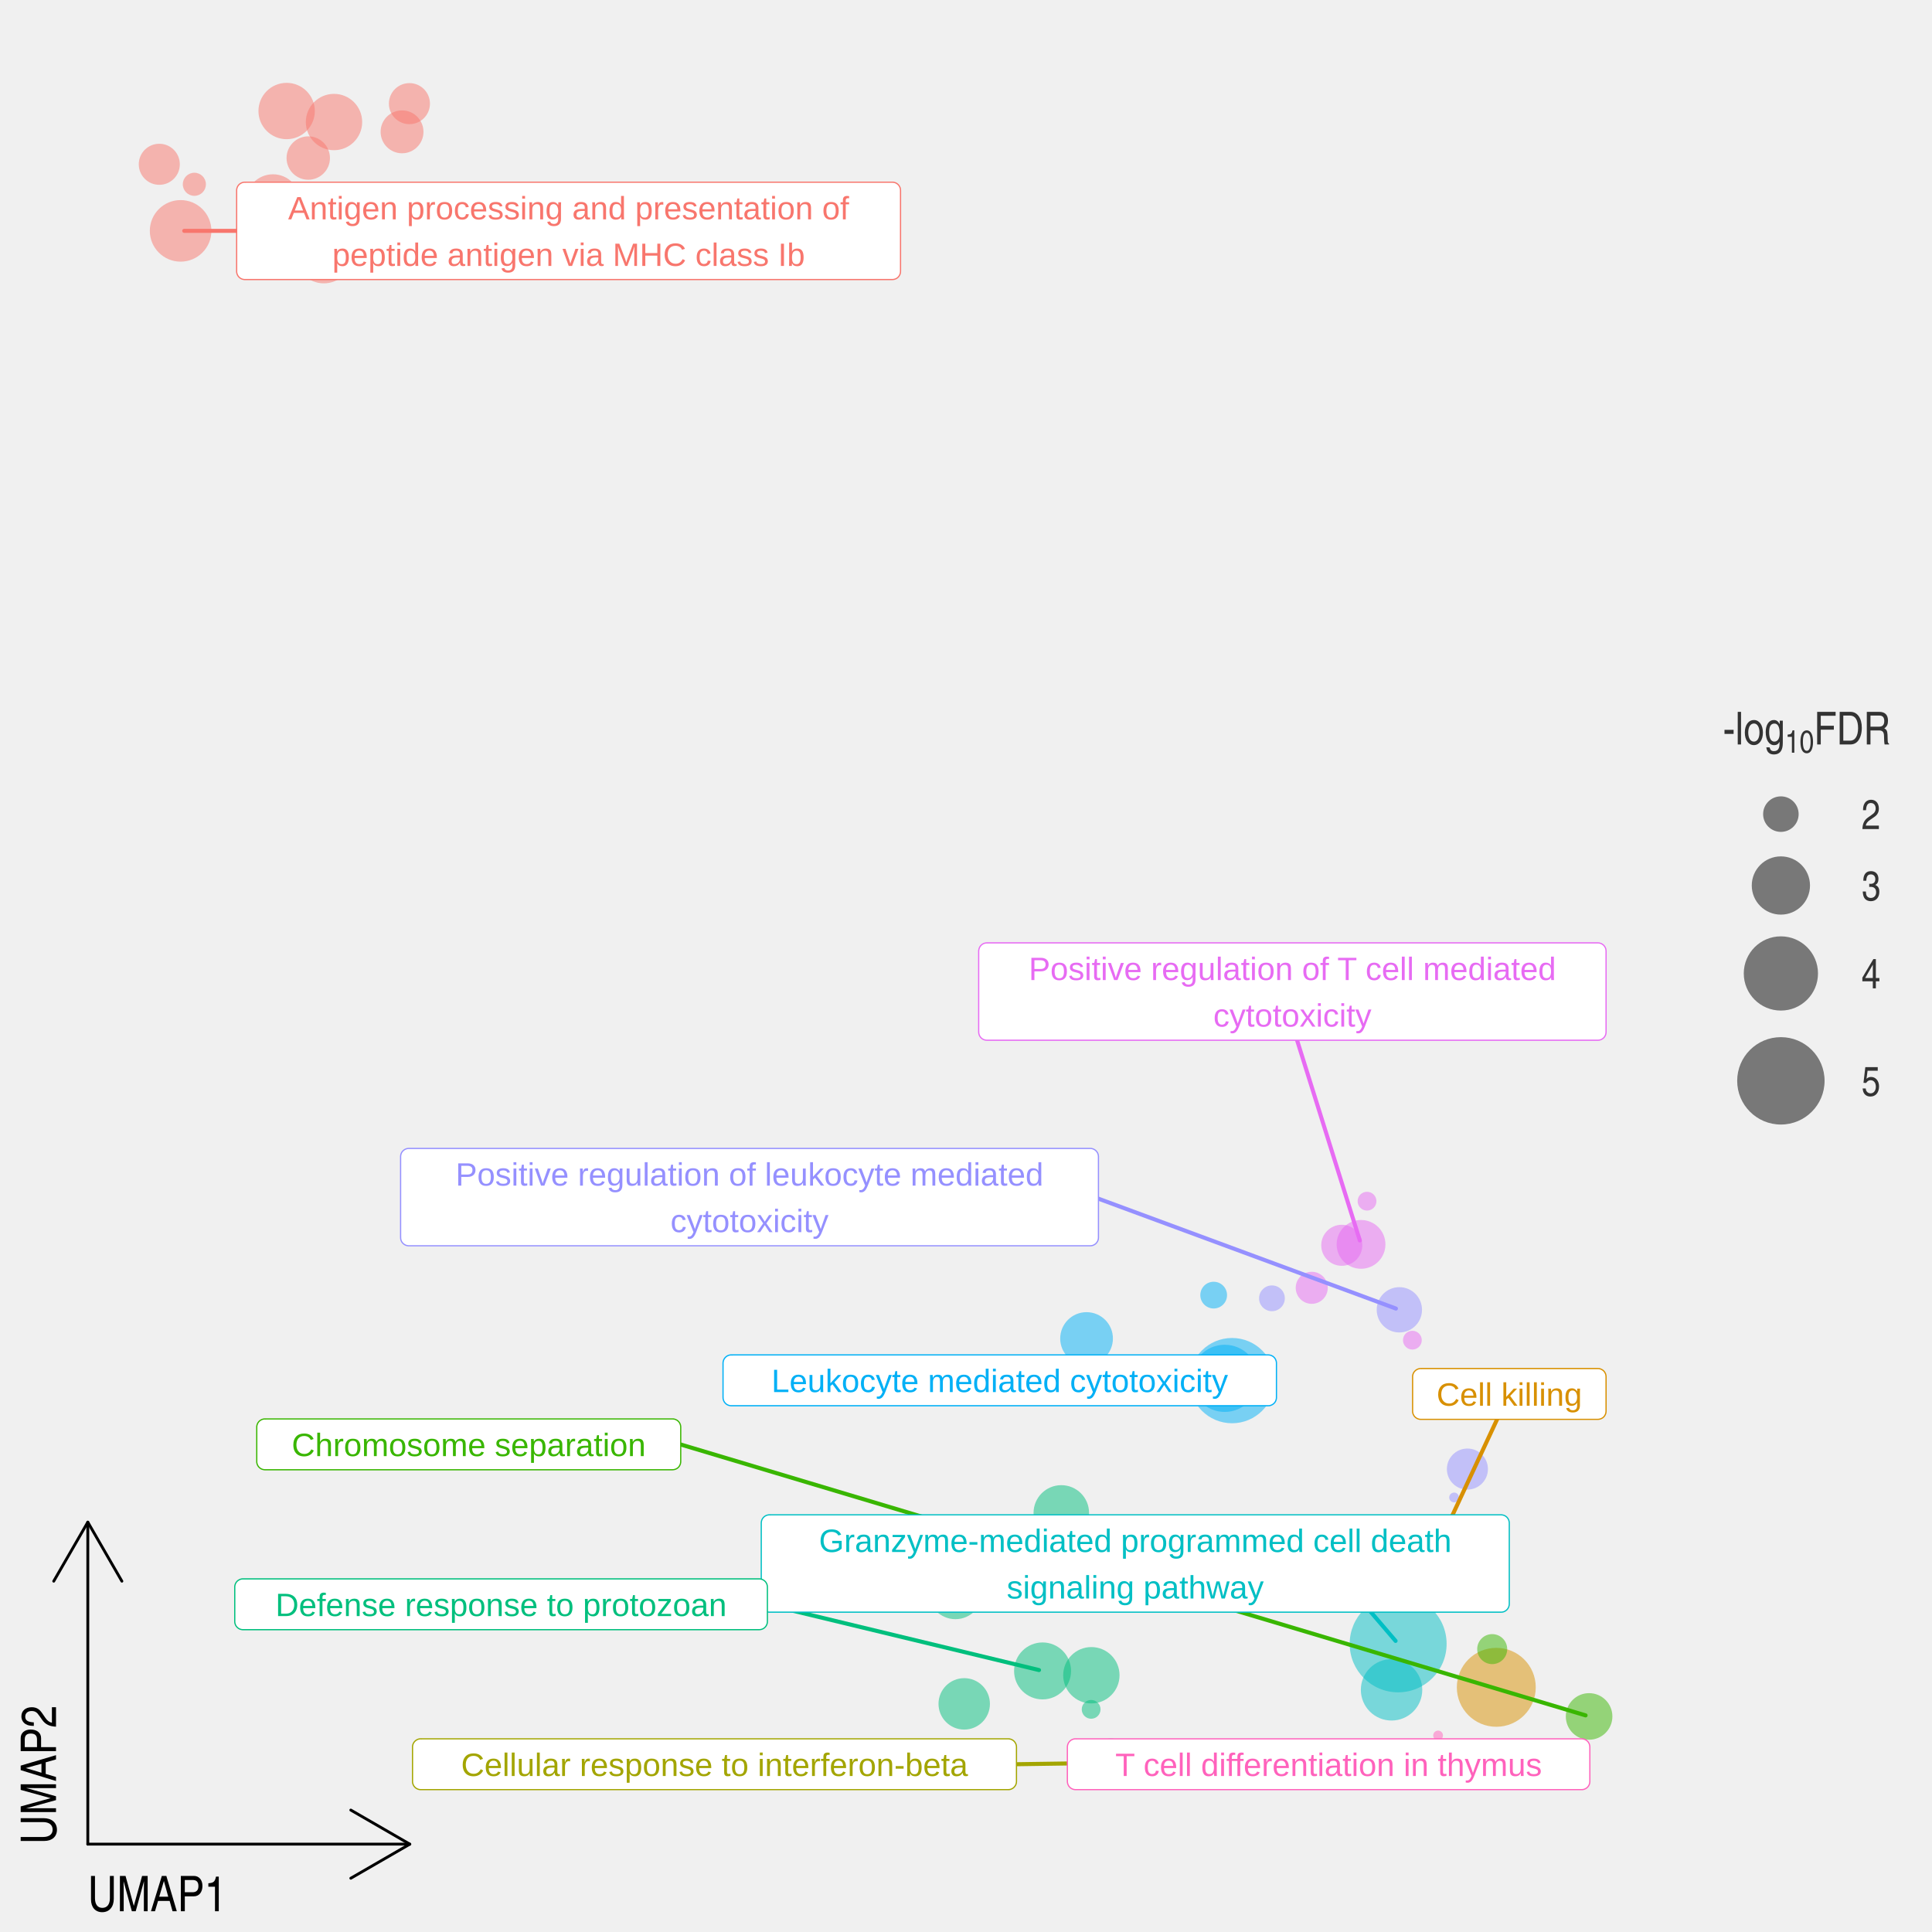
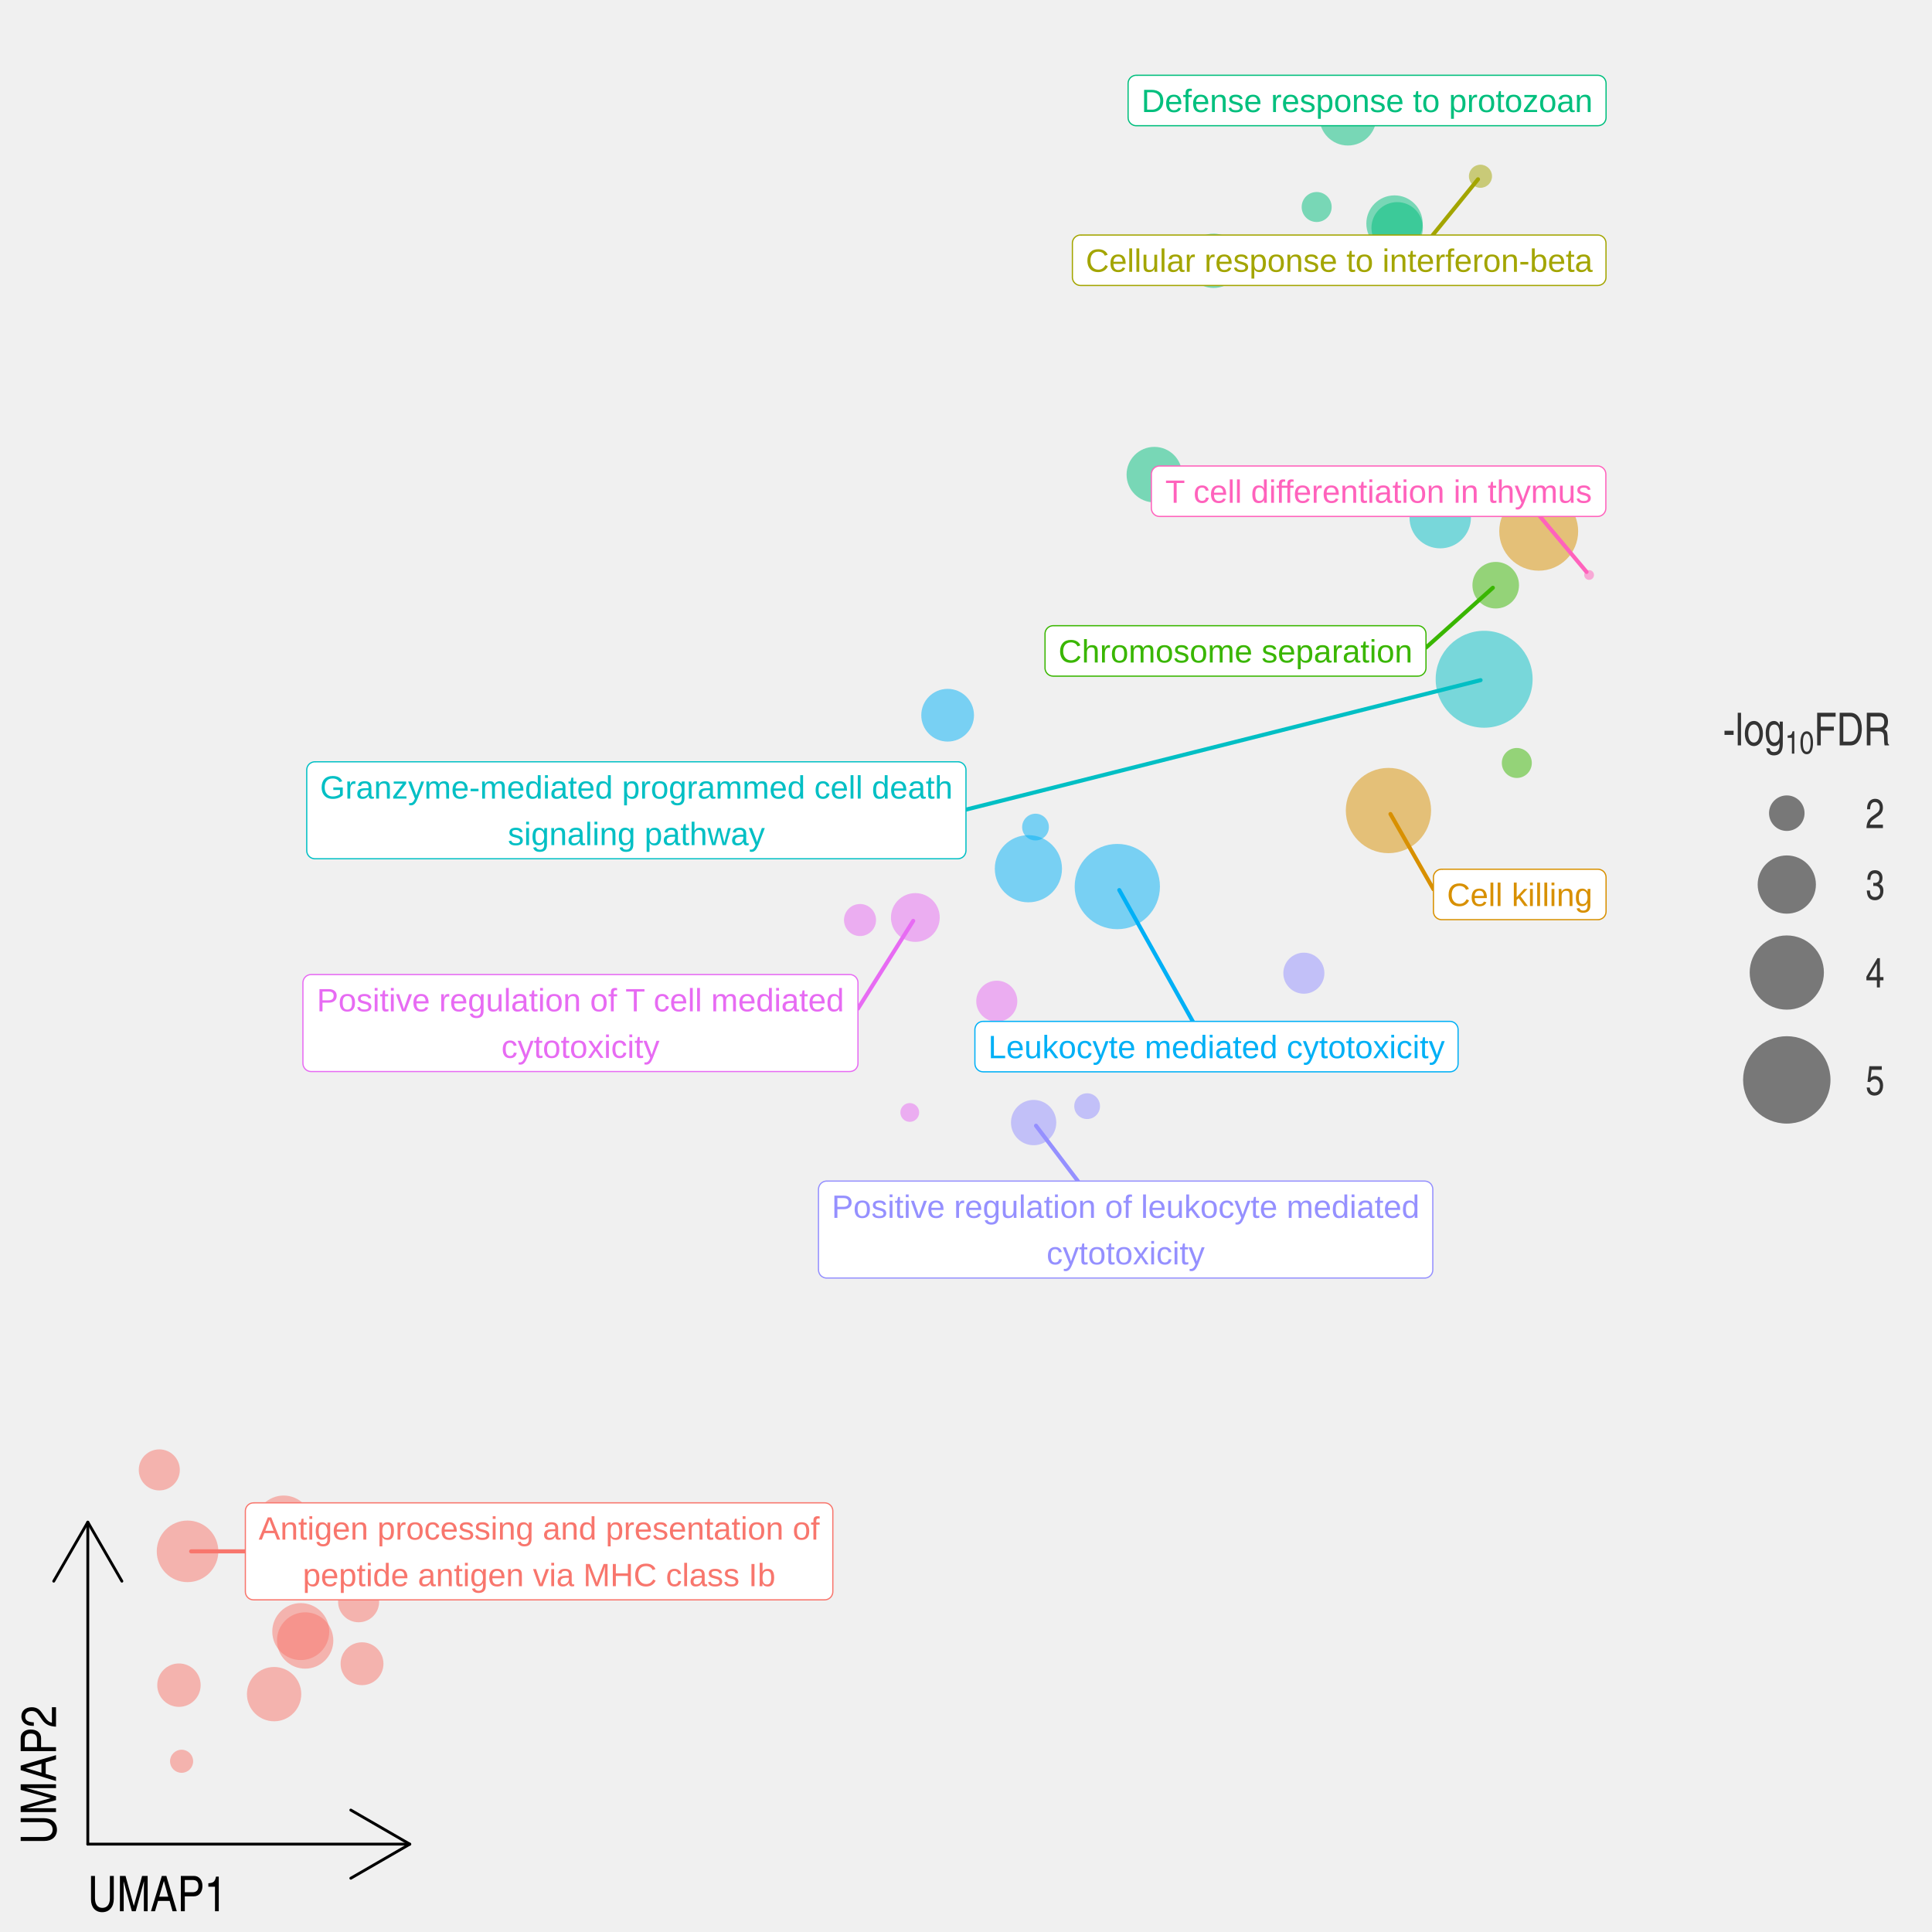
<svg xmlns="http://www.w3.org/2000/svg" class="svglite" width="510.24pt" height="510.24pt" viewBox="0 0 510.24 510.24">
  <defs>
    <style type="text/css">
    .svglite line, .svglite polyline, .svglite polygon, .svglite path, .svglite rect, .svglite circle {
      fill: none;
      stroke: #000000;
      stroke-linecap: round;
      stroke-linejoin: round;
      stroke-miterlimit: 10.00;
    }
    .svglite text {
      white-space: pre;
    }
  </style>
  </defs>
  <rect width="100%" height="100%" style="stroke: none; fill: none;" />
  <defs>
    <clipPath id="cpMC4wMHw1MTAuMjR8MC4wMHw1MTAuMjQ=">
      <rect x="0.00" y="0.00" width="510.24" height="510.24" />
    </clipPath>
  </defs>
  <g clip-path="url(#cpMC4wMHw1MTAuMjR8MC4wMHw1MTAuMjQ=)">
</g>
  <defs>
    <clipPath id="cpMjMuMTl8NDM4LjU2fDUuNDh8NDg3LjA0">
      <rect x="23.19" y="5.48" width="415.36" height="481.56" />
    </clipPath>
  </defs>
  <g clip-path="url(#cpMjMuMTl8NDM4LjU2fDUuNDh8NDg3LjA0)">
-     <circle cx="369.25" cy="434.14" r="12.80" style="stroke-width: 0.00; stroke: #00BFC4; stroke-opacity: 0.50; fill: #00BFC4; fill-opacity: 0.50;" />
-     <circle cx="325.38" cy="364.62" r="11.26" style="stroke-width: 0.00; stroke: #00B0F6; stroke-opacity: 0.50; fill: #00B0F6; fill-opacity: 0.50;" />
-     <circle cx="378.20" cy="411.74" r="11.26" style="stroke-width: 0.00; stroke: #D89000; stroke-opacity: 0.50; fill: #D89000; fill-opacity: 0.50;" />
-     <circle cx="395.17" cy="445.62" r="10.42" style="stroke-width: 0.00; stroke: #D89000; stroke-opacity: 0.50; fill: #D89000; fill-opacity: 0.50;" />
-     <circle cx="323.44" cy="364.02" r="8.87" style="stroke-width: 0.00; stroke: #00B0F6; stroke-opacity: 0.50; fill: #00B0F6; fill-opacity: 0.50;" />
-     <circle cx="47.70" cy="60.97" r="8.13" style="stroke-width: 0.00; stroke: #F8766D; stroke-opacity: 0.50; fill: #F8766D; fill-opacity: 0.50;" />
-     <circle cx="367.51" cy="446.28" r="8.11" style="stroke-width: 0.00; stroke: #00BFC4; stroke-opacity: 0.50; fill: #00BFC4; fill-opacity: 0.50;" />
-     <circle cx="275.34" cy="441.29" r="7.52" style="stroke-width: 0.00; stroke: #00BF7D; stroke-opacity: 0.50; fill: #00BF7D; fill-opacity: 0.50;" />
-     <circle cx="85.53" cy="67.31" r="7.52" style="stroke-width: 0.00; stroke: #F8766D; stroke-opacity: 0.50; fill: #F8766D; fill-opacity: 0.50;" />
-     <circle cx="75.70" cy="29.32" r="7.44" style="stroke-width: 0.00; stroke: #F8766D; stroke-opacity: 0.50; fill: #F8766D; fill-opacity: 0.50;" />
-     <circle cx="88.21" cy="32.23" r="7.44" style="stroke-width: 0.00; stroke: #F8766D; stroke-opacity: 0.50; fill: #F8766D; fill-opacity: 0.50;" />
-     <circle cx="288.23" cy="442.43" r="7.44" style="stroke-width: 0.00; stroke: #00BF7D; stroke-opacity: 0.50; fill: #00BF7D; fill-opacity: 0.50;" />
-     <circle cx="280.29" cy="399.56" r="7.33" style="stroke-width: 0.00; stroke: #00BF7D; stroke-opacity: 0.50; fill: #00BF7D; fill-opacity: 0.50;" />
-     <circle cx="72.09" cy="53.20" r="7.17" style="stroke-width: 0.00; stroke: #F8766D; stroke-opacity: 0.50; fill: #F8766D; fill-opacity: 0.50;" />
-     <circle cx="252.33" cy="420.45" r="7.17" style="stroke-width: 0.00; stroke: #00BF7D; stroke-opacity: 0.50; fill: #00BF7D; fill-opacity: 0.50;" />
-     <circle cx="286.96" cy="353.50" r="6.96" style="stroke-width: 0.00; stroke: #00B0F6; stroke-opacity: 0.50; fill: #00B0F6; fill-opacity: 0.50;" />
-     <circle cx="254.65" cy="449.99" r="6.79" style="stroke-width: 0.00; stroke: #00BF7D; stroke-opacity: 0.50; fill: #00BF7D; fill-opacity: 0.50;" />
-     <circle cx="359.45" cy="328.64" r="6.44" style="stroke-width: 0.00; stroke: #E76BF3; stroke-opacity: 0.50; fill: #E76BF3; fill-opacity: 0.50;" />
-     <circle cx="419.68" cy="453.31" r="6.15" style="stroke-width: 0.00; stroke: #39B600; stroke-opacity: 0.50; fill: #39B600; fill-opacity: 0.50;" />
-     <circle cx="369.57" cy="345.92" r="5.98" style="stroke-width: 0.00; stroke: #9590FF; stroke-opacity: 0.50; fill: #9590FF; fill-opacity: 0.50;" />
-     <circle cx="81.41" cy="41.74" r="5.73" style="stroke-width: 0.00; stroke: #F8766D; stroke-opacity: 0.50; fill: #F8766D; fill-opacity: 0.50;" />
-     <circle cx="106.18" cy="34.82" r="5.66" style="stroke-width: 0.00; stroke: #F8766D; stroke-opacity: 0.50; fill: #F8766D; fill-opacity: 0.50;" />
-     <circle cx="354.36" cy="328.88" r="5.42" style="stroke-width: 0.00; stroke: #E76BF3; stroke-opacity: 0.50; fill: #E76BF3; fill-opacity: 0.50;" />
-     <circle cx="42.07" cy="43.39" r="5.42" style="stroke-width: 0.00; stroke: #F8766D; stroke-opacity: 0.50; fill: #F8766D; fill-opacity: 0.50;" />
-     <circle cx="108.13" cy="27.37" r="5.42" style="stroke-width: 0.00; stroke: #F8766D; stroke-opacity: 0.50; fill: #F8766D; fill-opacity: 0.50;" />
-     <circle cx="387.54" cy="387.98" r="5.42" style="stroke-width: 0.00; stroke: #9590FF; stroke-opacity: 0.50; fill: #9590FF; fill-opacity: 0.50;" />
-     <circle cx="346.43" cy="340.11" r="4.23" style="stroke-width: 0.00; stroke: #E76BF3; stroke-opacity: 0.50; fill: #E76BF3; fill-opacity: 0.50;" />
-     <circle cx="394.09" cy="435.53" r="3.96" style="stroke-width: 0.00; stroke: #39B600; stroke-opacity: 0.50; fill: #39B600; fill-opacity: 0.50;" />
-     <circle cx="293.44" cy="463.08" r="3.96" style="stroke-width: 0.00; stroke: #00BF7D; stroke-opacity: 0.50; fill: #00BF7D; fill-opacity: 0.50;" />
-     <circle cx="320.53" cy="342.04" r="3.53" style="stroke-width: 0.00; stroke: #00B0F6; stroke-opacity: 0.50; fill: #00B0F6; fill-opacity: 0.50;" />
-     <circle cx="335.92" cy="342.88" r="3.40" style="stroke-width: 0.00; stroke: #9590FF; stroke-opacity: 0.50; fill: #9590FF; fill-opacity: 0.50;" />
-     <circle cx="321.36" cy="465.15" r="3.05" style="stroke-width: 0.00; stroke: #A3A500; stroke-opacity: 0.50; fill: #A3A500; fill-opacity: 0.50;" />
-     <circle cx="51.33" cy="48.67" r="3.05" style="stroke-width: 0.00; stroke: #F8766D; stroke-opacity: 0.50; fill: #F8766D; fill-opacity: 0.50;" />
-     <circle cx="373.01" cy="353.94" r="2.48" style="stroke-width: 0.00; stroke: #E76BF3; stroke-opacity: 0.50; fill: #E76BF3; fill-opacity: 0.50;" />
-     <circle cx="361.03" cy="317.23" r="2.48" style="stroke-width: 0.00; stroke: #E76BF3; stroke-opacity: 0.50; fill: #E76BF3; fill-opacity: 0.50;" />
-     <circle cx="288.17" cy="451.44" r="2.48" style="stroke-width: 0.00; stroke: #00BF7D; stroke-opacity: 0.50; fill: #00BF7D; fill-opacity: 0.50;" />
-     <circle cx="384.03" cy="395.48" r="1.29" style="stroke-width: 0.00; stroke: #9590FF; stroke-opacity: 0.50; fill: #9590FF; fill-opacity: 0.50;" />
-     <circle cx="379.80" cy="458.34" r="1.29" style="stroke-width: 0.00; stroke: #FF62BC; stroke-opacity: 0.50; fill: #FF62BC; fill-opacity: 0.50;" />
-     <line x1="362.07" y1="425.77" x2="368.57" y2="433.36" style="stroke-width: 1.07; stroke: #00BFC4;" />
-     <line x1="395.38" y1="374.85" x2="378.65" y2="410.76" style="stroke-width: 1.07; stroke: #D89000;" />
-     <line x1="62.50" y1="60.97" x2="48.66" y2="60.97" style="stroke-width: 1.07; stroke: #F8766D;" />
-     <line x1="202.67" y1="423.77" x2="274.40" y2="441.06" style="stroke-width: 1.07; stroke: #00BF7D;" />
-     <line x1="342.56" y1="274.73" x2="359.13" y2="327.60" style="stroke-width: 1.07; stroke: #E76BF3;" />
-     <line x1="179.78" y1="381.49" x2="418.75" y2="453.03" style="stroke-width: 1.07; stroke: #39B600;" />
-     <line x1="290.10" y1="316.57" x2="368.66" y2="345.59" style="stroke-width: 1.07; stroke: #9590FF;" />
-     <line x1="268.45" y1="465.93" x2="320.40" y2="465.17" style="stroke-width: 1.07; stroke: #A3A500;" />
-     <polygon points="203.21,425.77 396.44,425.77 396.35,425.77 396.70,425.76 397.04,425.69 397.36,425.57 397.66,425.39 397.93,425.17 398.16,424.91 398.35,424.62 398.48,424.30 398.57,423.96 398.60,423.61 398.60,423.61 398.60,402.22 398.60,402.22 398.57,401.88 398.48,401.54 398.35,401.22 398.16,400.92 397.93,400.66 397.66,400.44 397.36,400.27 397.04,400.15 396.70,400.08 396.44,400.06 203.21,400.06 203.47,400.08 203.12,400.06 202.78,400.11 202.44,400.20 202.13,400.35 201.84,400.55 201.59,400.79 201.38,401.07 201.22,401.37 201.11,401.70 201.06,402.05 201.05,402.22 201.05,423.61 201.06,423.44 201.06,423.79 201.11,424.13 201.22,424.46 201.38,424.77 201.59,425.05 201.84,425.29 202.13,425.48 202.44,425.63 202.78,425.73 203.12,425.77 " style="stroke-width: 0.32; stroke: #00BFC4; fill: #FFFFFF;" />
-     <text x="299.82" y="409.88" text-anchor="middle" style="font-size: 8.54px;fill: #00BFC4; font-family: &quot;Arial&quot;;" textLength="190.35px" lengthAdjust="spacingAndGlyphs">Granzyme-mediated programmed cell death</text>
-     <text x="299.82" y="422.17" text-anchor="middle" style="font-size: 8.54px;fill: #00BFC4; font-family: &quot;Arial&quot;;" textLength="77.78px" lengthAdjust="spacingAndGlyphs">signaling pathway</text>
-     <polygon points="193.11,371.25 334.95,371.25 334.86,371.25 335.21,371.24 335.55,371.17 335.87,371.04 336.17,370.87 336.44,370.65 336.67,370.39 336.86,370.10 336.99,369.78 337.08,369.44 337.11,369.09 337.11,369.09 337.11,359.99 337.11,359.99 337.08,359.64 336.99,359.31 336.86,358.99 336.67,358.69 336.44,358.43 336.17,358.21 335.87,358.04 335.55,357.92 335.21,357.85 334.95,357.83 193.11,357.83 193.37,357.85 193.03,357.83 192.68,357.87 192.35,357.97 192.03,358.12 191.75,358.32 191.50,358.56 191.29,358.84 191.13,359.14 191.02,359.47 190.96,359.82 190.95,359.99 190.95,369.09 190.96,368.92 190.96,369.27 191.02,369.61 191.13,369.94 191.29,370.25 191.50,370.52 191.75,370.77 192.03,370.96 192.35,371.11 192.68,371.21 193.03,371.25 " style="stroke-width: 0.32; stroke: #00B0F6; fill: #FFFFFF;" />
-     <text x="264.03" y="367.65" text-anchor="middle" style="font-size: 8.54px;fill: #00B0F6; font-family: &quot;Arial&quot;;" textLength="138.95px" lengthAdjust="spacingAndGlyphs">Leukocyte mediated cytotoxicity</text>
-     <polygon points="375.23,374.85 422.00,374.85 421.91,374.85 422.26,374.83 422.60,374.76 422.92,374.64 423.23,374.47 423.50,374.25 423.73,373.99 423.91,373.69 424.05,373.37 424.13,373.04 424.16,372.69 424.16,372.69 424.16,363.59 424.16,363.59 424.13,363.24 424.05,362.90 423.91,362.58 423.73,362.29 423.50,362.03 423.23,361.81 422.92,361.64 422.60,361.51 422.26,361.44 422.00,361.43 375.23,361.43 375.49,361.44 375.14,361.43 374.80,361.47 374.46,361.57 374.15,361.72 373.86,361.92 373.61,362.16 373.40,362.43 373.24,362.74 373.13,363.07 373.07,363.41 373.07,363.59 373.07,372.69 373.07,372.52 373.07,372.86 373.13,373.21 373.24,373.54 373.40,373.84 373.61,374.12 373.86,374.36 374.15,374.56 374.46,374.71 374.80,374.81 375.14,374.85 " style="stroke-width: 0.32; stroke: #D89000; fill: #FFFFFF;" />
-     <text x="398.61" y="371.25" text-anchor="middle" style="font-size: 8.54px;fill: #D89000; font-family: &quot;Arial&quot;;" textLength="43.89px" lengthAdjust="spacingAndGlyphs">Cell killing</text>
-     <polygon points="64.66,73.83 235.67,73.83 235.58,73.83 235.93,73.81 236.27,73.74 236.60,73.62 236.90,73.45 237.17,73.23 237.40,72.97 237.58,72.67 237.72,72.35 237.80,72.01 237.83,71.67 237.83,71.67 237.83,50.28 237.83,50.28 237.80,49.93 237.72,49.59 237.58,49.27 237.40,48.98 237.17,48.72 236.90,48.50 236.60,48.32 236.27,48.20 235.93,48.13 235.67,48.12 64.66,48.12 64.92,48.13 64.57,48.12 64.22,48.16 63.89,48.26 63.58,48.41 63.29,48.60 63.04,48.84 62.83,49.12 62.67,49.43 62.56,49.76 62.50,50.10 62.50,50.28 62.50,71.67 62.50,71.49 62.50,71.84 62.56,72.19 62.67,72.51 62.83,72.82 63.04,73.10 63.29,73.34 63.58,73.54 63.89,73.69 64.22,73.78 64.57,73.83 " style="stroke-width: 0.32; stroke: #F8766D; fill: #FFFFFF;" />
-     <text x="150.16" y="57.94" text-anchor="middle" style="font-size: 8.54px;fill: #F8766D; font-family: &quot;Arial&quot;;" textLength="168.13px" lengthAdjust="spacingAndGlyphs">Antigen processing and presentation of</text>
-     <text x="150.16" y="70.23" text-anchor="middle" style="font-size: 8.54px;fill: #F8766D; font-family: &quot;Arial&quot;;" textLength="139.92px" lengthAdjust="spacingAndGlyphs">peptide antigen via MHC class Ib</text>
-     <polygon points="64.16,430.40 200.51,430.40 200.42,430.40 200.77,430.38 201.11,430.31 201.43,430.19 201.74,430.02 202.00,429.80 202.24,429.54 202.42,429.24 202.56,428.92 202.64,428.58 202.67,428.24 202.67,428.24 202.67,419.14 202.67,419.14 202.64,418.79 202.56,418.45 202.42,418.13 202.24,417.84 202.00,417.58 201.74,417.36 201.43,417.19 201.11,417.06 200.77,416.99 200.51,416.98 64.16,416.98 64.42,416.99 64.07,416.98 63.72,417.02 63.39,417.12 63.08,417.27 62.79,417.46 62.54,417.70 62.33,417.98 62.17,418.29 62.06,418.62 62.00,418.96 62.00,419.14 62.00,428.24 62.00,428.06 62.00,428.41 62.06,428.75 62.17,429.08 62.33,429.39 62.54,429.67 62.79,429.91 63.08,430.11 63.39,430.26 63.72,430.35 64.07,430.40 " style="stroke-width: 0.32; stroke: #00BF7D; fill: #FFFFFF;" />
-     <text x="132.33" y="426.80" text-anchor="middle" style="font-size: 8.54px;fill: #00BF7D; font-family: &quot;Arial&quot;;" textLength="133.47px" lengthAdjust="spacingAndGlyphs">Defense response to protozoan</text>
-     <polygon points="260.63,274.73 422.00,274.73 421.91,274.72 422.26,274.71 422.60,274.64 422.92,274.52 423.23,274.34 423.50,274.12 423.73,273.86 423.91,273.57 424.05,273.25 424.13,272.91 424.16,272.57 424.16,272.57 424.16,251.17 424.16,251.17 424.13,250.83 424.05,250.49 423.91,250.17 423.73,249.88 423.50,249.62 423.23,249.40 422.92,249.22 422.60,249.10 422.26,249.03 422.00,249.01 260.63,249.01 260.89,249.03 260.55,249.01 260.20,249.06 259.87,249.15 259.55,249.30 259.27,249.50 259.02,249.74 258.81,250.02 258.65,250.33 258.54,250.66 258.48,251.00 258.47,251.17 258.47,272.57 258.48,272.39 258.48,272.74 258.54,273.08 258.65,273.41 258.81,273.72 259.02,274.00 259.27,274.24 259.55,274.44 259.87,274.58 260.20,274.68 260.55,274.72 " style="stroke-width: 0.32; stroke: #E76BF3; fill: #FFFFFF;" />
-     <text x="341.32" y="258.83" text-anchor="middle" style="font-size: 8.54px;fill: #E76BF3; font-family: &quot;Arial&quot;;" textLength="158.49px" lengthAdjust="spacingAndGlyphs">Positive regulation of T cell mediated</text>
-     <text x="341.32" y="271.13" text-anchor="middle" style="font-size: 8.54px;fill: #E76BF3; font-family: &quot;Arial&quot;;" textLength="49.49px" lengthAdjust="spacingAndGlyphs">cytotoxicity</text>
-     <polygon points="69.97,388.16 177.62,388.16 177.53,388.16 177.88,388.14 178.22,388.07 178.55,387.95 178.85,387.78 179.12,387.56 179.35,387.30 179.53,387.00 179.67,386.68 179.75,386.34 179.78,386.00 179.78,386.00 179.78,376.90 179.78,376.90 179.75,376.55 179.67,376.21 179.53,375.89 179.35,375.60 179.12,375.34 178.85,375.12 178.55,374.95 178.22,374.82 177.88,374.75 177.62,374.74 69.97,374.74 70.23,374.75 69.88,374.74 69.53,374.78 69.20,374.88 68.89,375.03 68.60,375.22 68.35,375.46 68.14,375.74 67.98,376.05 67.87,376.38 67.81,376.72 67.81,376.90 67.81,386.00 67.81,385.82 67.81,386.17 67.87,386.52 67.98,386.84 68.14,387.15 68.35,387.43 68.60,387.67 68.89,387.87 69.20,388.02 69.53,388.11 69.88,388.16 " style="stroke-width: 0.32; stroke: #39B600; fill: #FFFFFF;" />
-     <text x="123.79" y="384.56" text-anchor="middle" style="font-size: 8.54px;fill: #39B600; font-family: &quot;Arial&quot;;" textLength="104.77px" lengthAdjust="spacingAndGlyphs">Chromosome separation</text>
-     <polygon points="107.96,329.01 287.94,329.01 287.85,329.01 288.20,328.99 288.54,328.93 288.86,328.80 289.16,328.63 289.43,328.41 289.66,328.15 289.85,327.85 289.99,327.53 290.07,327.20 290.10,326.85 290.10,326.85 290.10,305.46 290.10,305.46 290.07,305.11 289.99,304.77 289.85,304.45 289.66,304.16 289.43,303.90 289.16,303.68 288.86,303.51 288.54,303.38 288.20,303.31 287.94,303.30 107.96,303.30 108.22,303.31 107.87,303.30 107.53,303.34 107.19,303.44 106.88,303.59 106.59,303.79 106.34,304.03 106.13,304.30 105.97,304.61 105.86,304.94 105.81,305.28 105.80,305.46 105.80,326.85 105.81,326.68 105.81,327.02 105.86,327.37 105.97,327.70 106.13,328.01 106.34,328.28 106.59,328.52 106.88,328.72 107.19,328.87 107.53,328.97 107.87,329.01 " style="stroke-width: 0.32; stroke: #9590FF; fill: #FFFFFF;" />
-     <text x="197.95" y="313.12" text-anchor="middle" style="font-size: 8.54px;fill: #9590FF; font-family: &quot;Arial&quot;;" textLength="177.10px" lengthAdjust="spacingAndGlyphs">Positive regulation of leukocyte mediated</text>
-     <text x="197.95" y="325.41" text-anchor="middle" style="font-size: 8.54px;fill: #9590FF; font-family: &quot;Arial&quot;;" textLength="49.49px" lengthAdjust="spacingAndGlyphs">cytotoxicity</text>
-     <polygon points="111.11,472.64 266.29,472.64 266.20,472.64 266.55,472.63 266.89,472.56 267.21,472.43 267.51,472.26 267.78,472.04 268.01,471.78 268.20,471.49 268.34,471.17 268.42,470.83 268.45,470.48 268.45,470.48 268.45,461.38 268.45,461.38 268.42,461.03 268.34,460.70 268.20,460.38 268.01,460.08 267.78,459.82 267.51,459.60 267.21,459.43 266.89,459.31 266.55,459.24 266.29,459.22 111.11,459.22 111.37,459.24 111.02,459.22 110.67,459.26 110.34,459.36 110.03,459.51 109.74,459.71 109.49,459.95 109.28,460.23 109.12,460.53 109.01,460.86 108.95,461.21 108.95,461.38 108.95,470.48 108.95,470.31 108.95,470.66 109.01,471.00 109.12,471.33 109.28,471.64 109.49,471.91 109.74,472.16 110.03,472.35 110.34,472.50 110.67,472.60 111.02,472.64 " style="stroke-width: 0.32; stroke: #A3A500; fill: #FFFFFF;" />
-     <text x="188.70" y="469.04" text-anchor="middle" style="font-size: 8.54px;fill: #A3A500; font-family: &quot;Arial&quot;;" textLength="152.30px" lengthAdjust="spacingAndGlyphs">Cellular response to interferon-beta</text>
-     <polygon points="284.05,472.64 417.72,472.64 417.63,472.64 417.98,472.63 418.32,472.56 418.65,472.43 418.95,472.26 419.22,472.04 419.45,471.78 419.63,471.49 419.77,471.17 419.85,470.83 419.88,470.48 419.88,470.48 419.88,461.38 419.88,461.38 419.85,461.03 419.77,460.70 419.63,460.38 419.45,460.08 419.22,459.82 418.95,459.60 418.65,459.43 418.32,459.31 417.98,459.24 417.72,459.22 284.05,459.22 284.31,459.24 283.97,459.22 283.62,459.26 283.29,459.36 282.97,459.51 282.69,459.71 282.44,459.95 282.23,460.23 282.07,460.53 281.96,460.86 281.90,461.21 281.89,461.38 281.89,470.48 281.90,470.31 281.90,470.66 281.96,471.00 282.07,471.33 282.23,471.64 282.44,471.91 282.69,472.16 282.97,472.35 283.29,472.50 283.62,472.60 283.97,472.64 " style="stroke-width: 0.32; stroke: #FF62BC; fill: #FFFFFF;" />
-     <text x="350.89" y="469.04" text-anchor="middle" style="font-size: 8.54px;fill: #FF62BC; font-family: &quot;Arial&quot;;" textLength="130.79px" lengthAdjust="spacingAndGlyphs">T cell differentiation in thymus</text>
+     <circle cx="391.96" cy="179.39" r="12.80" style="stroke-width: 0.00; stroke: #00BFC4; stroke-opacity: 0.50; fill: #00BFC4; fill-opacity: 0.50;" />
+     <circle cx="295.08" cy="234.14" r="11.26" style="stroke-width: 0.00; stroke: #00B0F6; stroke-opacity: 0.50; fill: #00B0F6; fill-opacity: 0.50;" />
+     <circle cx="366.69" cy="214.06" r="11.26" style="stroke-width: 0.00; stroke: #D89000; stroke-opacity: 0.50; fill: #D89000; fill-opacity: 0.50;" />
+     <circle cx="406.37" cy="140.30" r="10.42" style="stroke-width: 0.00; stroke: #D89000; stroke-opacity: 0.50; fill: #D89000; fill-opacity: 0.50;" />
+     <circle cx="271.60" cy="229.43" r="8.87" style="stroke-width: 0.00; stroke: #00B0F6; stroke-opacity: 0.50; fill: #00B0F6; fill-opacity: 0.50;" />
+     <circle cx="49.53" cy="409.71" r="8.13" style="stroke-width: 0.00; stroke: #F8766D; stroke-opacity: 0.50; fill: #F8766D; fill-opacity: 0.50;" />
+     <circle cx="380.36" cy="136.71" r="8.11" style="stroke-width: 0.00; stroke: #00BFC4; stroke-opacity: 0.50; fill: #00BFC4; fill-opacity: 0.50;" />
+     <circle cx="355.98" cy="30.91" r="7.52" style="stroke-width: 0.00; stroke: #00BF7D; stroke-opacity: 0.50; fill: #00BF7D; fill-opacity: 0.50;" />
+     <circle cx="79.43" cy="430.90" r="7.52" style="stroke-width: 0.00; stroke: #F8766D; stroke-opacity: 0.50; fill: #F8766D; fill-opacity: 0.50;" />
+     <circle cx="74.91" cy="402.41" r="7.44" style="stroke-width: 0.00; stroke: #F8766D; stroke-opacity: 0.50; fill: #F8766D; fill-opacity: 0.50;" />
+     <circle cx="80.59" cy="433.25" r="7.44" style="stroke-width: 0.00; stroke: #F8766D; stroke-opacity: 0.50; fill: #F8766D; fill-opacity: 0.50;" />
+     <circle cx="368.29" cy="59.04" r="7.44" style="stroke-width: 0.00; stroke: #00BF7D; stroke-opacity: 0.50; fill: #00BF7D; fill-opacity: 0.50;" />
+     <circle cx="304.86" cy="125.35" r="7.33" style="stroke-width: 0.00; stroke: #00BF7D; stroke-opacity: 0.50; fill: #00BF7D; fill-opacity: 0.50;" />
+     <circle cx="72.39" cy="447.42" r="7.17" style="stroke-width: 0.00; stroke: #F8766D; stroke-opacity: 0.50; fill: #F8766D; fill-opacity: 0.50;" />
+     <circle cx="320.51" cy="68.88" r="7.17" style="stroke-width: 0.00; stroke: #00BF7D; stroke-opacity: 0.50; fill: #00BF7D; fill-opacity: 0.50;" />
+     <circle cx="250.27" cy="188.89" r="6.96" style="stroke-width: 0.00; stroke: #00B0F6; stroke-opacity: 0.50; fill: #00B0F6; fill-opacity: 0.50;" />
+     <circle cx="368.99" cy="60.17" r="6.79" style="stroke-width: 0.00; stroke: #00BF7D; stroke-opacity: 0.50; fill: #00BF7D; fill-opacity: 0.50;" />
+     <circle cx="241.74" cy="242.31" r="6.44" style="stroke-width: 0.00; stroke: #E76BF3; stroke-opacity: 0.50; fill: #E76BF3; fill-opacity: 0.50;" />
+     <circle cx="395.02" cy="154.55" r="6.15" style="stroke-width: 0.00; stroke: #39B600; stroke-opacity: 0.50; fill: #39B600; fill-opacity: 0.50;" />
+     <circle cx="272.98" cy="296.47" r="5.98" style="stroke-width: 0.00; stroke: #9590FF; stroke-opacity: 0.50; fill: #9590FF; fill-opacity: 0.50;" />
+     <circle cx="47.26" cy="445.05" r="5.73" style="stroke-width: 0.00; stroke: #F8766D; stroke-opacity: 0.50; fill: #F8766D; fill-opacity: 0.50;" />
+     <circle cx="95.61" cy="439.39" r="5.66" style="stroke-width: 0.00; stroke: #F8766D; stroke-opacity: 0.50; fill: #F8766D; fill-opacity: 0.50;" />
+     <circle cx="263.25" cy="264.42" r="5.42" style="stroke-width: 0.00; stroke: #E76BF3; stroke-opacity: 0.50; fill: #E76BF3; fill-opacity: 0.50;" />
+     <circle cx="42.07" cy="388.20" r="5.42" style="stroke-width: 0.00; stroke: #F8766D; stroke-opacity: 0.50; fill: #F8766D; fill-opacity: 0.50;" />
+     <circle cx="94.71" cy="423.02" r="5.42" style="stroke-width: 0.00; stroke: #F8766D; stroke-opacity: 0.50; fill: #F8766D; fill-opacity: 0.50;" />
+     <circle cx="344.35" cy="257.02" r="5.42" style="stroke-width: 0.00; stroke: #9590FF; stroke-opacity: 0.50; fill: #9590FF; fill-opacity: 0.50;" />
+     <circle cx="227.13" cy="242.98" r="4.23" style="stroke-width: 0.00; stroke: #E76BF3; stroke-opacity: 0.50; fill: #E76BF3; fill-opacity: 0.50;" />
+     <circle cx="400.59" cy="201.50" r="3.96" style="stroke-width: 0.00; stroke: #39B600; stroke-opacity: 0.50; fill: #39B600; fill-opacity: 0.50;" />
+     <circle cx="347.73" cy="54.67" r="3.96" style="stroke-width: 0.00; stroke: #00BF7D; stroke-opacity: 0.50; fill: #00BF7D; fill-opacity: 0.50;" />
+     <circle cx="273.48" cy="218.43" r="3.53" style="stroke-width: 0.00; stroke: #00B0F6; stroke-opacity: 0.50; fill: #00B0F6; fill-opacity: 0.50;" />
+     <circle cx="287.11" cy="292.14" r="3.40" style="stroke-width: 0.00; stroke: #9590FF; stroke-opacity: 0.50; fill: #9590FF; fill-opacity: 0.50;" />
+     <circle cx="390.99" cy="46.55" r="3.05" style="stroke-width: 0.00; stroke: #A3A500; stroke-opacity: 0.50; fill: #A3A500; fill-opacity: 0.50;" />
+     <circle cx="47.96" cy="465.15" r="3.05" style="stroke-width: 0.00; stroke: #F8766D; stroke-opacity: 0.50; fill: #F8766D; fill-opacity: 0.50;" />
+     <circle cx="240.27" cy="293.80" r="2.48" style="stroke-width: 0.00; stroke: #E76BF3; stroke-opacity: 0.50; fill: #E76BF3; fill-opacity: 0.50;" />
+     <circle cx="220.07" cy="210.81" r="2.48" style="stroke-width: 0.00; stroke: #E76BF3; stroke-opacity: 0.50; fill: #E76BF3; fill-opacity: 0.50;" />
+     <circle cx="332.61" cy="27.37" r="2.48" style="stroke-width: 0.00; stroke: #00BF7D; stroke-opacity: 0.50; fill: #00BF7D; fill-opacity: 0.50;" />
+     <circle cx="378.55" cy="275.64" r="1.29" style="stroke-width: 0.00; stroke: #9590FF; stroke-opacity: 0.50; fill: #9590FF; fill-opacity: 0.50;" />
+     <circle cx="419.68" cy="151.85" r="1.29" style="stroke-width: 0.00; stroke: #FF62BC; stroke-opacity: 0.50; fill: #FF62BC; fill-opacity: 0.50;" />
+     <line x1="255.11" y1="213.82" x2="391.02" y2="179.63" style="stroke-width: 1.07; stroke: #00BFC4;" />
+     <line x1="315.01" y1="269.75" x2="295.60" y2="235.07" style="stroke-width: 1.07; stroke: #00B0F6;" />
+     <line x1="378.57" y1="234.85" x2="367.22" y2="214.98" style="stroke-width: 1.07; stroke: #D89000;" />
+     <line x1="64.80" y1="409.71" x2="50.48" y2="409.71" style="stroke-width: 1.07; stroke: #F8766D;" />
+     <line x1="226.59" y1="266.37" x2="241.18" y2="243.20" style="stroke-width: 1.07; stroke: #E76BF3;" />
+     <line x1="376.60" y1="171.03" x2="394.26" y2="155.23" style="stroke-width: 1.07; stroke: #39B600;" />
+     <line x1="284.67" y1="311.92" x2="273.61" y2="297.30" style="stroke-width: 1.07; stroke: #9590FF;" />
+     <line x1="378.39" y1="62.07" x2="390.34" y2="47.35" style="stroke-width: 1.07; stroke: #A3A500;" />
+     <line x1="406.71" y1="136.39" x2="419.01" y2="151.05" style="stroke-width: 1.07; stroke: #FF62BC;" />
+     <polygon points="83.17,226.80 252.95,226.80 252.86,226.80 253.21,226.78 253.55,226.71 253.88,226.59 254.18,226.42 254.45,226.20 254.68,225.94 254.86,225.64 255.00,225.32 255.08,224.98 255.11,224.64 255.11,224.64 255.11,203.35 255.11,203.35 255.08,203.00 255.00,202.66 254.86,202.34 254.68,202.05 254.45,201.79 254.18,201.57 253.88,201.40 253.55,201.27 253.21,201.20 252.95,201.19 83.17,201.19 83.43,201.20 83.08,201.19 82.74,201.23 82.40,201.33 82.09,201.48 81.80,201.67 81.55,201.91 81.34,202.19 81.18,202.50 81.07,202.83 81.02,203.17 81.01,203.35 81.01,224.64 81.02,224.46 81.02,224.81 81.07,225.16 81.18,225.49 81.34,225.79 81.55,226.07 81.80,226.31 82.09,226.51 82.40,226.66 82.74,226.75 83.08,226.80 " style="stroke-width: 0.32; stroke: #00BFC4; fill: #FFFFFF;" />
+     <text x="168.06" y="210.91" text-anchor="middle" style="font-size: 8.54px;fill: #00BFC4; font-family: &quot;Arial&quot;;" textLength="166.90px" lengthAdjust="spacingAndGlyphs">Granzyme-mediated programmed cell death</text>
+     <text x="168.06" y="223.20" text-anchor="middle" style="font-size: 8.54px;fill: #00BFC4; font-family: &quot;Arial&quot;;" textLength="67.81px" lengthAdjust="spacingAndGlyphs">signaling pathway</text>
+     <polygon points="259.63,283.07 382.92,283.07 382.83,283.06 383.18,283.05 383.52,282.98 383.84,282.86 384.15,282.68 384.41,282.46 384.64,282.20 384.83,281.91 384.97,281.59 385.05,281.25 385.08,280.91 385.08,280.91 385.08,271.91 385.08,271.91 385.05,271.56 384.97,271.22 384.83,270.90 384.64,270.61 384.41,270.35 384.15,270.13 383.84,269.95 383.52,269.83 383.18,269.76 382.92,269.75 259.63,269.75 259.89,269.76 259.55,269.75 259.20,269.79 258.87,269.89 258.55,270.04 258.27,270.23 258.02,270.47 257.81,270.75 257.65,271.06 257.54,271.39 257.48,271.73 257.47,271.91 257.47,280.91 257.48,280.73 257.48,281.08 257.54,281.42 257.65,281.75 257.81,282.06 258.02,282.34 258.27,282.58 258.55,282.78 258.87,282.93 259.20,283.02 259.55,283.06 " style="stroke-width: 0.32; stroke: #00B0F6; fill: #FFFFFF;" />
+     <text x="321.28" y="279.47" text-anchor="middle" style="font-size: 8.54px;fill: #00B0F6; font-family: &quot;Arial&quot;;" textLength="120.41px" lengthAdjust="spacingAndGlyphs">Leukocyte mediated cytotoxicity</text>
+     <polygon points="380.73,242.88 422.00,242.88 421.91,242.88 422.26,242.87 422.60,242.80 422.92,242.67 423.23,242.50 423.50,242.28 423.73,242.02 423.91,241.73 424.05,241.41 424.13,241.07 424.16,240.72 424.16,240.72 424.16,231.72 424.16,231.72 424.13,231.37 424.05,231.04 423.91,230.72 423.73,230.42 423.50,230.16 423.23,229.94 422.92,229.77 422.60,229.65 422.26,229.58 422.00,229.56 380.73,229.56 380.99,229.58 380.64,229.56 380.30,229.61 379.96,229.70 379.65,229.85 379.36,230.05 379.11,230.29 378.90,230.57 378.74,230.87 378.63,231.20 378.58,231.55 378.57,231.72 378.57,240.72 378.58,240.55 378.58,240.90 378.63,241.24 378.74,241.57 378.90,241.88 379.11,242.15 379.36,242.39 379.65,242.59 379.96,242.74 380.30,242.84 380.64,242.88 " style="stroke-width: 0.32; stroke: #D89000; fill: #FFFFFF;" />
+     <text x="401.36" y="239.28" text-anchor="middle" style="font-size: 8.54px;fill: #D89000; font-family: &quot;Arial&quot;;" textLength="38.39px" lengthAdjust="spacingAndGlyphs">Cell killing</text>
+     <polygon points="66.96,422.52 217.79,422.52 217.71,422.51 218.05,422.50 218.39,422.43 218.72,422.31 219.02,422.13 219.29,421.91 219.52,421.65 219.70,421.36 219.84,421.04 219.92,420.70 219.95,420.36 219.95,420.36 219.95,399.06 219.95,399.06 219.92,398.72 219.84,398.38 219.70,398.06 219.52,397.77 219.29,397.51 219.02,397.29 218.72,397.11 218.39,396.99 218.05,396.92 217.79,396.90 66.96,396.90 67.22,396.92 66.87,396.91 66.53,396.95 66.19,397.04 65.88,397.19 65.59,397.39 65.34,397.63 65.13,397.91 64.97,398.22 64.86,398.55 64.81,398.89 64.80,399.06 64.80,420.36 64.81,420.18 64.81,420.53 64.86,420.87 64.97,421.20 65.13,421.51 65.34,421.79 65.59,422.03 65.88,422.23 66.19,422.38 66.53,422.47 66.87,422.51 " style="stroke-width: 0.32; stroke: #F8766D; fill: #FFFFFF;" />
+     <text x="142.38" y="406.62" text-anchor="middle" style="font-size: 8.54px;fill: #F8766D; font-family: &quot;Arial&quot;;" textLength="147.95px" lengthAdjust="spacingAndGlyphs">Antigen processing and presentation of</text>
+     <text x="142.38" y="418.92" text-anchor="middle" style="font-size: 8.54px;fill: #F8766D; font-family: &quot;Arial&quot;;" textLength="124.69px" lengthAdjust="spacingAndGlyphs">peptide antigen via MHC class Ib</text>
+     <polygon points="300.09,33.20 422.00,33.20 421.91,33.20 422.26,33.18 422.60,33.11 422.92,32.99 423.23,32.82 423.50,32.60 423.73,32.34 423.91,32.04 424.05,31.72 424.13,31.39 424.16,31.04 424.16,31.04 424.16,22.04 424.16,22.04 424.13,21.69 424.05,21.36 423.91,21.04 423.73,20.74 423.50,20.48 423.23,20.26 422.92,20.09 422.60,19.96 422.26,19.90 422.00,19.88 300.09,19.88 300.35,19.90 300.00,19.88 299.66,19.92 299.32,20.02 299.01,20.17 298.72,20.37 298.47,20.61 298.26,20.89 298.10,21.19 297.99,21.52 297.94,21.87 297.93,22.04 297.93,31.04 297.94,30.87 297.94,31.21 297.99,31.56 298.10,31.89 298.26,32.19 298.47,32.47 298.72,32.71 299.01,32.91 299.32,33.06 299.66,33.16 300.00,33.20 " style="stroke-width: 0.32; stroke: #00BF7D; fill: #FFFFFF;" />
+     <text x="361.04" y="29.60" text-anchor="middle" style="font-size: 8.54px;fill: #00BF7D; font-family: &quot;Arial&quot;;" textLength="119.03px" lengthAdjust="spacingAndGlyphs">Defense response to protozoan</text>
+     <polygon points="82.16,282.99 224.43,282.99 224.34,282.99 224.69,282.97 225.03,282.90 225.35,282.78 225.66,282.61 225.93,282.39 226.16,282.13 226.34,281.83 226.48,281.51 226.56,281.18 226.59,280.83 226.59,280.83 226.59,259.54 226.59,259.54 226.56,259.19 226.48,258.85 226.34,258.53 226.16,258.24 225.93,257.98 225.66,257.76 225.35,257.59 225.03,257.46 224.69,257.39 224.43,257.38 82.16,257.38 82.42,257.39 82.08,257.38 81.73,257.42 81.40,257.52 81.08,257.67 80.80,257.86 80.55,258.11 80.34,258.38 80.18,258.69 80.07,259.02 80.01,259.36 80.00,259.54 80.00,280.83 80.01,280.66 80.01,281.00 80.07,281.35 80.18,281.68 80.34,281.98 80.55,282.26 80.80,282.50 81.08,282.70 81.40,282.85 81.73,282.95 82.08,282.99 " style="stroke-width: 0.32; stroke: #E76BF3; fill: #FFFFFF;" />
+     <text x="153.30" y="267.10" text-anchor="middle" style="font-size: 8.54px;fill: #E76BF3; font-family: &quot;Arial&quot;;" textLength="139.38px" lengthAdjust="spacingAndGlyphs">Positive regulation of T cell mediated</text>
+     <text x="153.30" y="279.39" text-anchor="middle" style="font-size: 8.54px;fill: #E76BF3; font-family: &quot;Arial&quot;;" textLength="41.70px" lengthAdjust="spacingAndGlyphs">cytotoxicity</text>
+     <polygon points="278.15,178.57 374.44,178.57 374.35,178.56 374.70,178.55 375.04,178.48 375.37,178.36 375.67,178.18 375.94,177.96 376.17,177.70 376.35,177.41 376.49,177.09 376.57,176.75 376.60,176.41 376.60,176.41 376.60,167.41 376.60,167.41 376.57,167.06 376.49,166.72 376.35,166.40 376.17,166.11 375.94,165.85 375.67,165.63 375.37,165.45 375.04,165.33 374.70,165.26 374.44,165.25 278.15,165.25 278.41,165.26 278.06,165.25 277.72,165.29 277.38,165.39 277.07,165.53 276.78,165.73 276.53,165.97 276.32,166.25 276.16,166.56 276.05,166.89 275.99,167.23 275.99,167.41 275.99,176.41 275.99,176.23 275.99,176.58 276.05,176.92 276.16,177.25 276.32,177.56 276.53,177.84 276.78,178.08 277.07,178.28 277.38,178.43 277.72,178.52 278.06,178.56 " style="stroke-width: 0.32; stroke: #39B600; fill: #FFFFFF;" />
+     <text x="326.29" y="174.97" text-anchor="middle" style="font-size: 8.54px;fill: #39B600; font-family: &quot;Arial&quot;;" textLength="93.41px" lengthAdjust="spacingAndGlyphs">Chromosome separation</text>
+     <polygon points="218.32,337.53 376.24,337.53 376.15,337.53 376.50,337.52 376.84,337.45 377.17,337.33 377.47,337.15 377.74,336.93 377.97,336.67 378.15,336.38 378.29,336.06 378.37,335.72 378.40,335.37 378.40,335.37 378.40,314.08 378.40,314.08 378.37,313.74 378.29,313.40 378.15,313.08 377.97,312.78 377.74,312.52 377.47,312.30 377.17,312.13 376.84,312.01 376.50,311.94 376.24,311.92 218.32,311.92 218.58,311.94 218.24,311.92 217.89,311.97 217.56,312.06 217.24,312.21 216.96,312.41 216.71,312.65 216.50,312.93 216.34,313.24 216.23,313.57 216.17,313.91 216.16,314.08 216.16,335.37 216.17,335.20 216.17,335.55 216.23,335.89 216.34,336.22 216.50,336.53 216.71,336.81 216.96,337.05 217.24,337.24 217.56,337.39 217.89,337.49 218.24,337.53 " style="stroke-width: 0.32; stroke: #9590FF; fill: #FFFFFF;" />
+     <text x="297.28" y="321.64" text-anchor="middle" style="font-size: 8.54px;fill: #9590FF; font-family: &quot;Arial&quot;;" textLength="155.04px" lengthAdjust="spacingAndGlyphs">Positive regulation of leukocyte mediated</text>
+     <text x="297.28" y="333.93" text-anchor="middle" style="font-size: 8.54px;fill: #9590FF; font-family: &quot;Arial&quot;;" textLength="41.70px" lengthAdjust="spacingAndGlyphs">cytotoxicity</text>
+     <polygon points="285.38,75.39 421.98,75.39 421.89,75.39 422.24,75.37 422.58,75.30 422.91,75.18 423.21,75.01 423.48,74.79 423.71,74.53 423.89,74.23 424.03,73.91 424.11,73.58 424.14,73.23 424.14,73.23 424.14,64.23 424.14,64.23 424.11,63.88 424.03,63.55 423.89,63.23 423.71,62.93 423.48,62.67 423.21,62.45 422.91,62.28 422.58,62.15 422.24,62.09 421.98,62.07 285.38,62.07 285.64,62.09 285.29,62.07 284.94,62.11 284.61,62.21 284.30,62.36 284.01,62.56 283.76,62.80 283.55,63.08 283.39,63.38 283.28,63.71 283.22,64.06 283.22,64.23 283.22,73.23 283.22,73.06 283.22,73.40 283.28,73.75 283.39,74.08 283.55,74.38 283.76,74.66 284.01,74.90 284.30,75.10 284.61,75.25 284.94,75.35 285.29,75.39 " style="stroke-width: 0.32; stroke: #A3A500; fill: #FFFFFF;" />
+     <text x="353.68" y="71.79" text-anchor="middle" style="font-size: 8.54px;fill: #A3A500; font-family: &quot;Arial&quot;;" textLength="133.73px" lengthAdjust="spacingAndGlyphs">Cellular response to interferon-beta</text>
+     <polygon points="306.23,136.39 421.94,136.39 421.85,136.39 422.20,136.37 422.54,136.30 422.86,136.18 423.16,136.01 423.43,135.79 423.66,135.53 423.85,135.23 423.99,134.91 424.07,134.57 424.10,134.23 424.10,134.23 424.10,125.23 424.10,125.23 424.07,124.88 423.99,124.54 423.85,124.22 423.66,123.93 423.43,123.67 423.16,123.45 422.86,123.28 422.54,123.15 422.20,123.08 421.94,123.07 306.23,123.07 306.49,123.08 306.15,123.07 305.80,123.11 305.47,123.21 305.15,123.36 304.87,123.55 304.62,123.80 304.41,124.07 304.25,124.38 304.14,124.71 304.08,125.05 304.07,125.23 304.07,134.23 304.08,134.05 304.08,134.40 304.14,134.75 304.25,135.07 304.41,135.38 304.62,135.66 304.87,135.90 305.15,136.10 305.47,136.25 305.80,136.34 306.15,136.39 " style="stroke-width: 0.32; stroke: #FF62BC; fill: #FFFFFF;" />
+     <text x="364.09" y="132.79" text-anchor="middle" style="font-size: 8.54px;fill: #FF62BC; font-family: &quot;Arial&quot;;" textLength="112.82px" lengthAdjust="spacingAndGlyphs">T cell differentiation in thymus</text>
  </g>
  <g clip-path="url(#cpMC4wMHw1MTAuMjR8MC4wMHw1MTAuMjQ=)">
    <polyline points="23.19,487.04 23.19,402.00 " style="stroke-width: 0.75;" />
    <polyline points="32.19,417.59 23.19,402.00 14.19,417.59 " style="stroke-width: 0.75;" />
    <polyline points="23.19,487.04 108.23,487.04 " style="stroke-width: 0.75;" />
    <polyline points="92.65,496.04 108.23,487.04 92.65,478.04 " style="stroke-width: 0.75;" />
    <text x="23.19" y="504.76" style="font-size: 13.00px; font-family: &quot;Arial Narrow&quot;;" textLength="36.74px" lengthAdjust="spacingAndGlyphs">UMAP1</text>
    <text transform="translate(14.79,487.04) rotate(-90)" style="font-size: 13.00px; font-family: &quot;Arial Narrow&quot;;" textLength="36.74px" lengthAdjust="spacingAndGlyphs">UMAP2</text>
-     <text x="455.00" y="196.61" style="font-size: 12.00px;fill: #333333; font-family: &quot;Arial Narrow&quot;;" textLength="16.41px" lengthAdjust="spacingAndGlyphs">-log</text>
-     <text x="471.41" y="198.79" style="font-size: 8.40px;fill: #333333; font-family: &quot;Arial Narrow&quot;;" textLength="7.65px" lengthAdjust="spacingAndGlyphs">10</text>
-     <text x="479.05" y="196.61" style="font-size: 12.00px;fill: #333333; font-family: &quot;Arial Narrow&quot;;" textLength="20.22px" lengthAdjust="spacingAndGlyphs">FDR</text>
-     <circle cx="470.33" cy="215.01" r="4.69" style="stroke-width: 0.00; stroke: #000000; stroke-opacity: 0.50; fill: #000000; fill-opacity: 0.50;" />
-     <circle cx="470.33" cy="233.86" r="7.69" style="stroke-width: 0.00; stroke: #000000; stroke-opacity: 0.50; fill: #000000; fill-opacity: 0.50;" />
-     <circle cx="470.33" cy="257.09" r="9.80" style="stroke-width: 0.00; stroke: #000000; stroke-opacity: 0.50; fill: #000000; fill-opacity: 0.50;" />
-     <circle cx="470.33" cy="285.45" r="11.54" style="stroke-width: 0.00; stroke: #000000; stroke-opacity: 0.50; fill: #000000; fill-opacity: 0.50;" />
-     <text x="491.63" y="218.95" style="font-size: 11.00px;fill: #333333; font-family: &quot;Arial Narrow&quot;;" textLength="5.02px" lengthAdjust="spacingAndGlyphs">2</text>
-     <text x="491.63" y="237.80" style="font-size: 11.00px;fill: #333333; font-family: &quot;Arial Narrow&quot;;" textLength="5.02px" lengthAdjust="spacingAndGlyphs">3</text>
-     <text x="491.63" y="261.03" style="font-size: 11.00px;fill: #333333; font-family: &quot;Arial Narrow&quot;;" textLength="5.02px" lengthAdjust="spacingAndGlyphs">4</text>
-     <text x="491.63" y="289.39" style="font-size: 11.00px;fill: #333333; font-family: &quot;Arial Narrow&quot;;" textLength="5.02px" lengthAdjust="spacingAndGlyphs">5</text>
+     <text x="455.00" y="196.86" style="font-size: 12.00px;fill: #333333; font-family: &quot;Arial Narrow&quot;;" textLength="16.41px" lengthAdjust="spacingAndGlyphs">-log</text>
+     <text x="471.41" y="199.04" style="font-size: 8.40px;fill: #333333; font-family: &quot;Arial Narrow&quot;;" textLength="7.65px" lengthAdjust="spacingAndGlyphs">10</text>
+     <text x="479.05" y="196.86" style="font-size: 12.00px;fill: #333333; font-family: &quot;Arial Narrow&quot;;" textLength="20.22px" lengthAdjust="spacingAndGlyphs">FDR</text>
+     <circle cx="471.89" cy="214.76" r="4.69" style="stroke-width: 0.00; stroke: #000000; stroke-opacity: 0.50; fill: #000000; fill-opacity: 0.50;" />
+     <circle cx="471.89" cy="233.61" r="7.69" style="stroke-width: 0.00; stroke: #000000; stroke-opacity: 0.50; fill: #000000; fill-opacity: 0.50;" />
+     <circle cx="471.89" cy="256.85" r="9.80" style="stroke-width: 0.00; stroke: #000000; stroke-opacity: 0.50; fill: #000000; fill-opacity: 0.50;" />
+     <circle cx="471.89" cy="285.20" r="11.54" style="stroke-width: 0.00; stroke: #000000; stroke-opacity: 0.50; fill: #000000; fill-opacity: 0.50;" />
+     <text x="492.70" y="218.70" style="font-size: 11.00px;fill: #333333; font-family: &quot;Arial Narrow&quot;;" textLength="5.02px" lengthAdjust="spacingAndGlyphs">2</text>
+     <text x="492.70" y="237.55" style="font-size: 11.00px;fill: #333333; font-family: &quot;Arial Narrow&quot;;" textLength="5.02px" lengthAdjust="spacingAndGlyphs">3</text>
+     <text x="492.70" y="260.78" style="font-size: 11.00px;fill: #333333; font-family: &quot;Arial Narrow&quot;;" textLength="5.02px" lengthAdjust="spacingAndGlyphs">4</text>
+     <text x="492.70" y="289.14" style="font-size: 11.00px;fill: #333333; font-family: &quot;Arial Narrow&quot;;" textLength="5.02px" lengthAdjust="spacingAndGlyphs">5</text>
  </g>
</svg>
